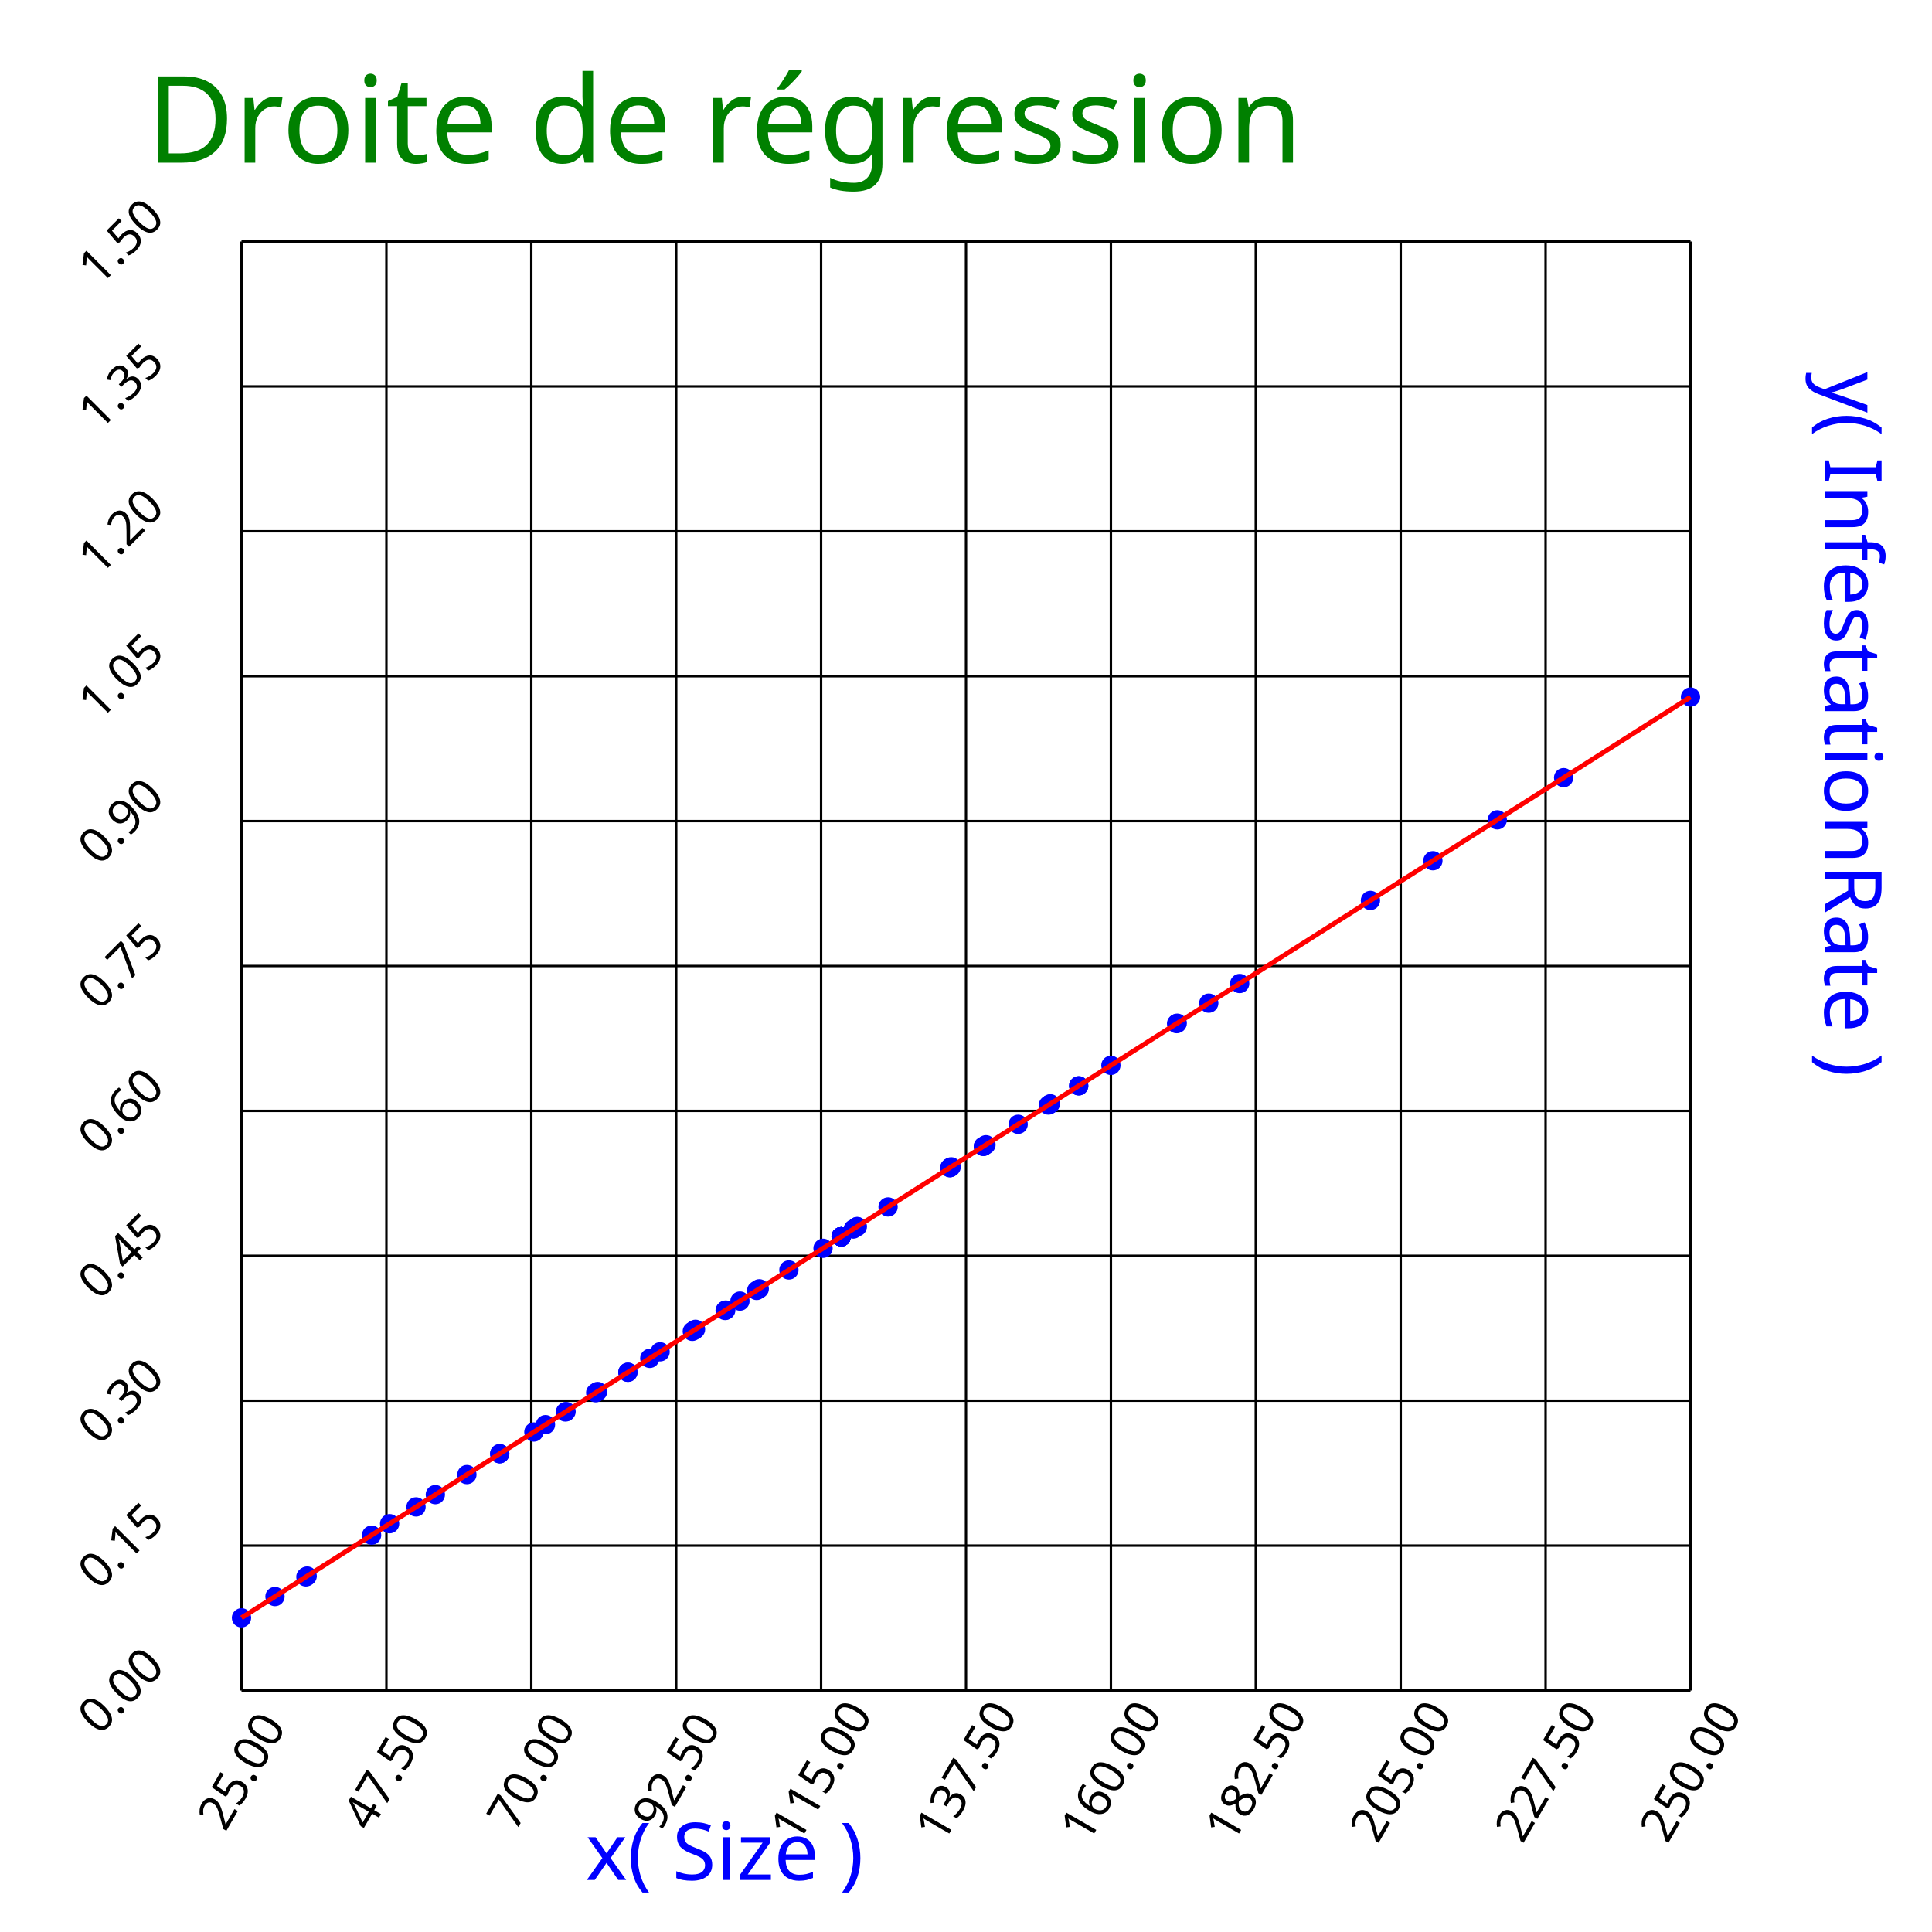
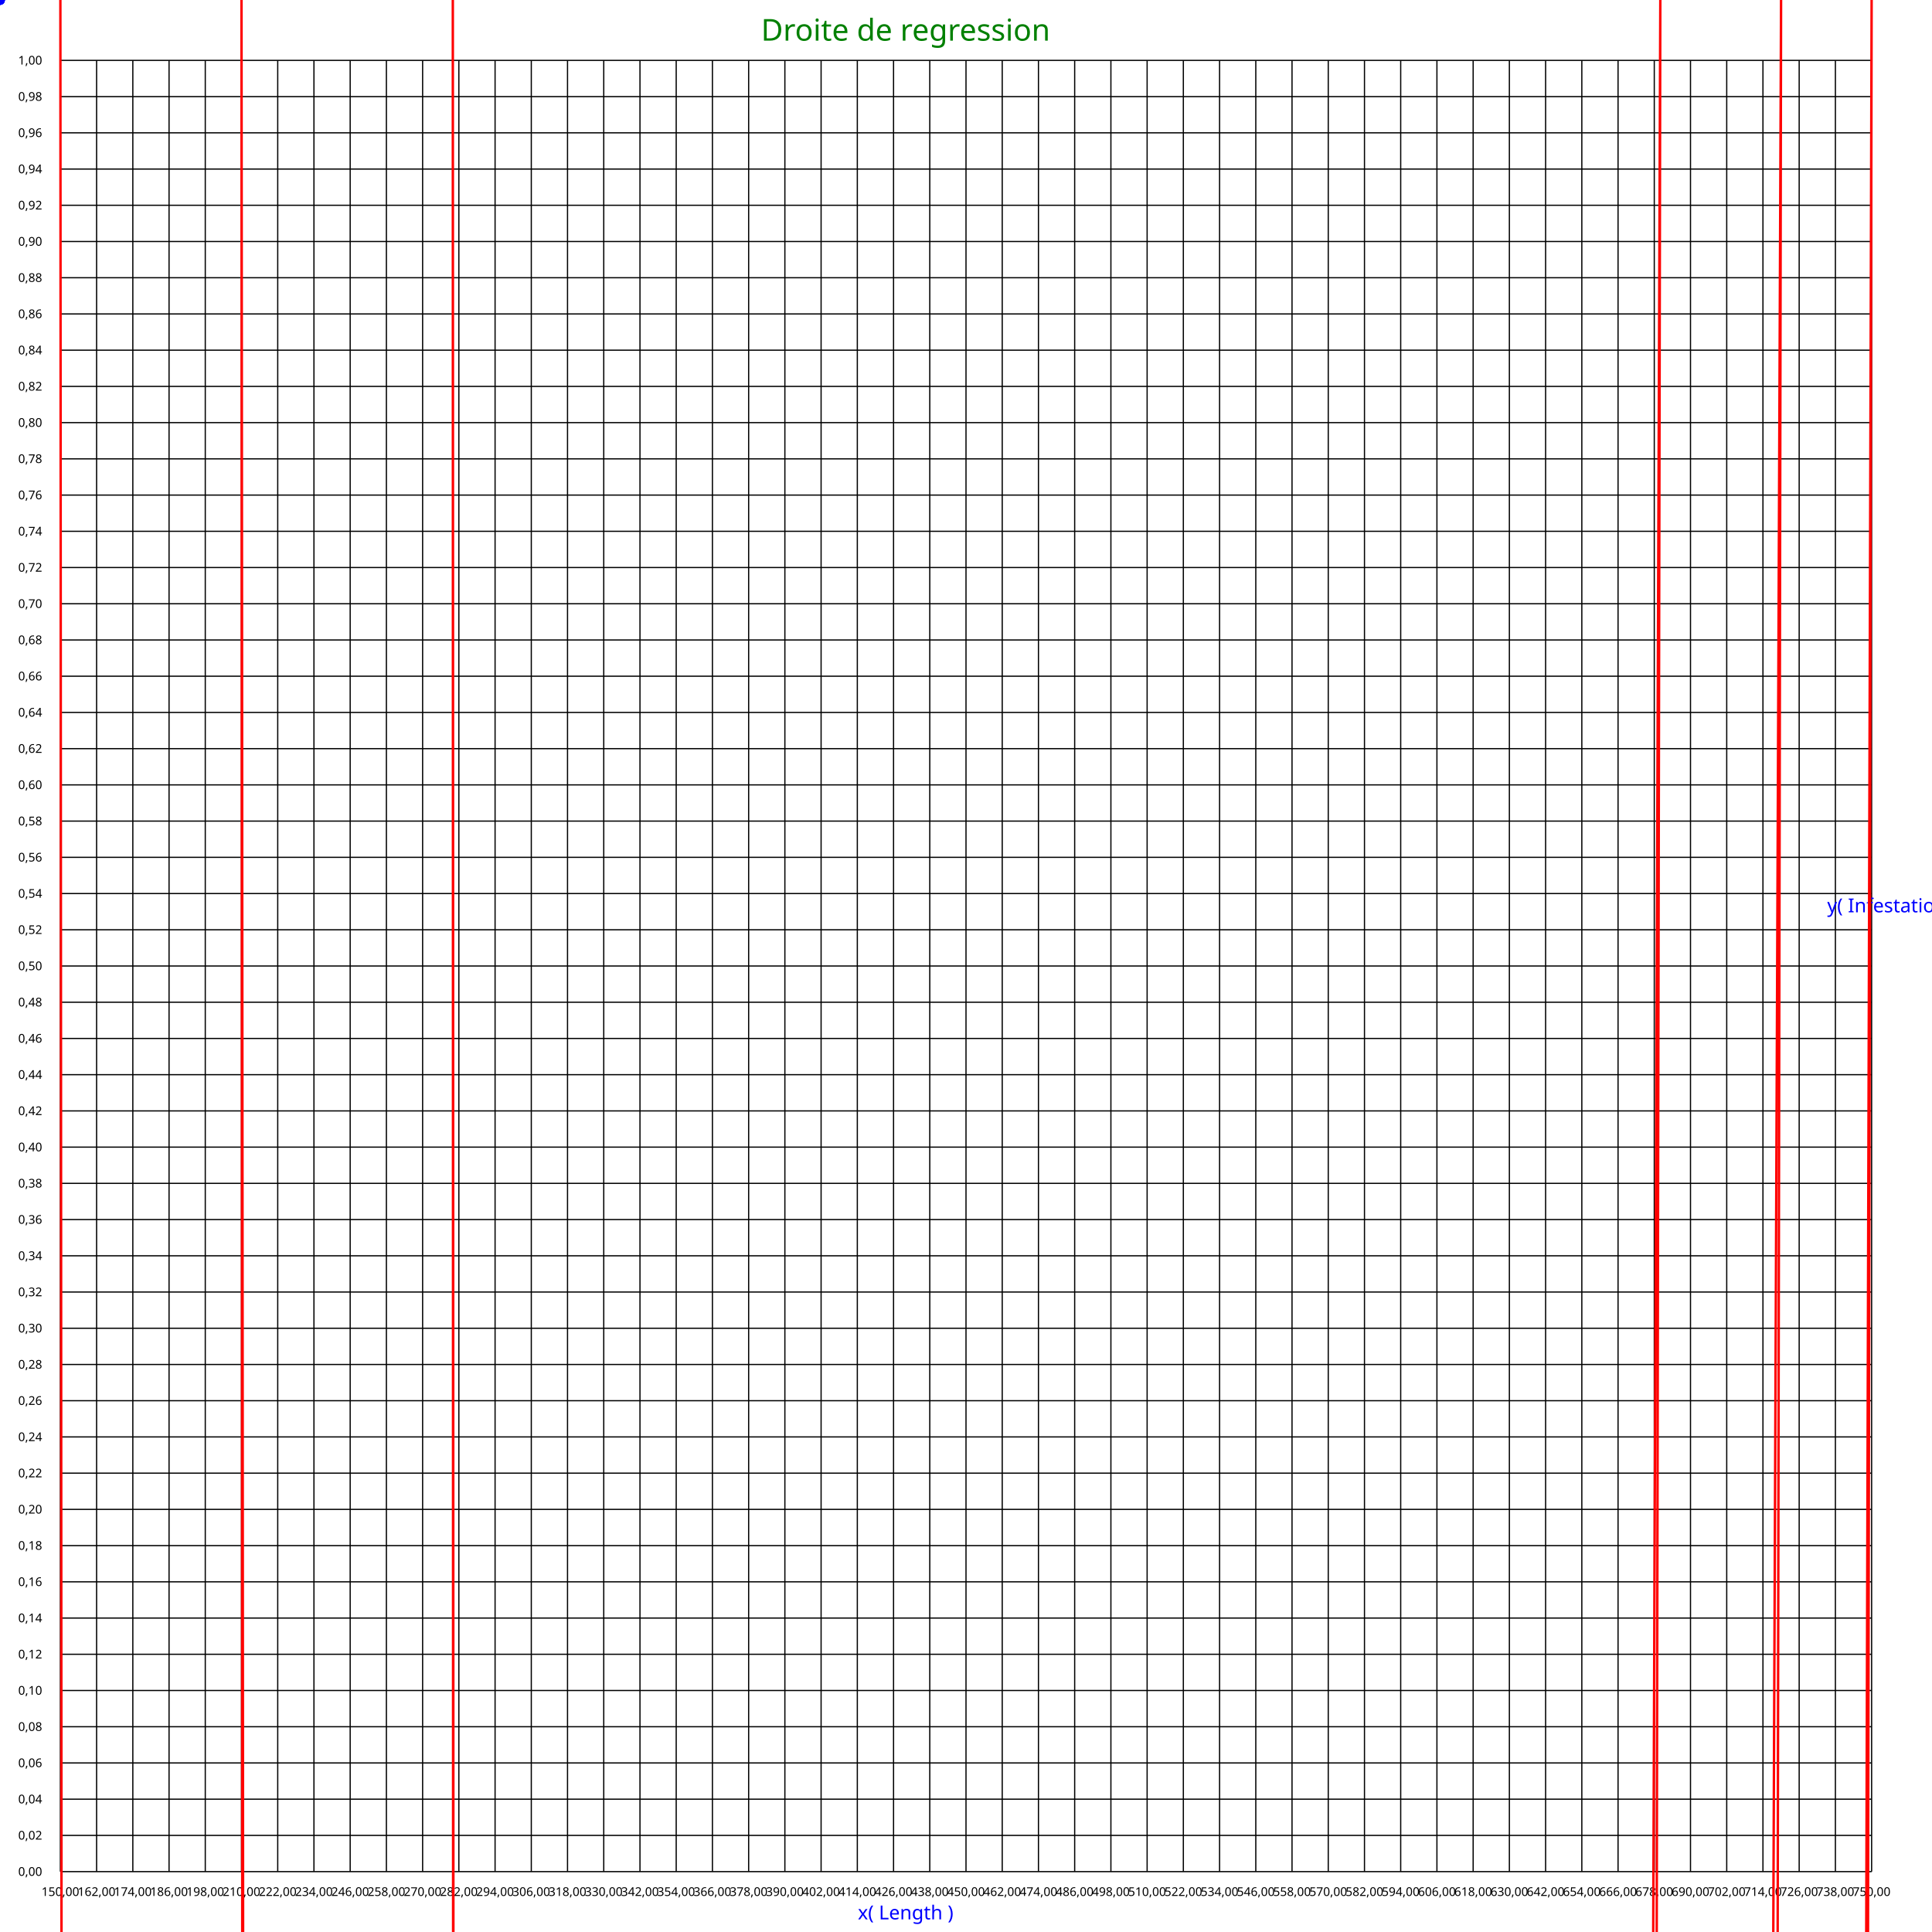
- <svg xmlns="http://www.w3.org/2000/svg" version="1.1" width="800" height="800">
-   <line x1="100.0" y1="100.0" x2="700.0" y2="100.0" stroke="black" stroke-width="1" />
-   <text x="50.0" y="100.0" font-family="Verdana" font-size="20.0" text-anchor="middle" dominant-baseline="middle" transform="rotate(-45.0 50.0 100.0)" fill="black">
- 1.50
- </text>
-   <line x1="100.0" y1="160.0" x2="700.0" y2="160.0" stroke="black" stroke-width="1" />
-   <text x="50.0" y="160.0" font-family="Verdana" font-size="20.0" text-anchor="middle" dominant-baseline="middle" transform="rotate(-45.0 50.0 160.0)" fill="black">
- 1.35
- </text>
-   <line x1="100.0" y1="220.0" x2="700.0" y2="220.0" stroke="black" stroke-width="1" />
-   <text x="50.0" y="220.0" font-family="Verdana" font-size="20.0" text-anchor="middle" dominant-baseline="middle" transform="rotate(-45.0 50.0 220.0)" fill="black">
- 1.20
- </text>
-   <line x1="100.0" y1="280.0" x2="700.0" y2="280.0" stroke="black" stroke-width="1" />
-   <text x="50.0" y="280.0" font-family="Verdana" font-size="20.0" text-anchor="middle" dominant-baseline="middle" transform="rotate(-45.0 50.0 280.0)" fill="black">
- 1.05
- </text>
-   <line x1="100.0" y1="340.0" x2="700.0" y2="340.0" stroke="black" stroke-width="1" />
-   <text x="50.0" y="340.0" font-family="Verdana" font-size="20.0" text-anchor="middle" dominant-baseline="middle" transform="rotate(-45.0 50.0 340.0)" fill="black">
- 0.90
- </text>
-   <line x1="100.0" y1="400.0" x2="700.0" y2="400.0" stroke="black" stroke-width="1" />
-   <text x="50.0" y="400.0" font-family="Verdana" font-size="20.0" text-anchor="middle" dominant-baseline="middle" transform="rotate(-45.0 50.0 400.0)" fill="black">
- 0.75
- </text>
-   <line x1="100.0" y1="460.0" x2="700.0" y2="460.0" stroke="black" stroke-width="1" />
-   <text x="50.0" y="460.0" font-family="Verdana" font-size="20.0" text-anchor="middle" dominant-baseline="middle" transform="rotate(-45.0 50.0 460.0)" fill="black">
- 0.60
- </text>
-   <line x1="100.0" y1="520.0" x2="700.0" y2="520.0" stroke="black" stroke-width="1" />
-   <text x="50.0" y="520.0" font-family="Verdana" font-size="20.0" text-anchor="middle" dominant-baseline="middle" transform="rotate(-45.0 50.0 520.0)" fill="black">
- 0.45
- </text>
-   <line x1="100.0" y1="580.0" x2="700.0" y2="580.0" stroke="black" stroke-width="1" />
-   <text x="50.0" y="580.0" font-family="Verdana" font-size="20.0" text-anchor="middle" dominant-baseline="middle" transform="rotate(-45.0 50.0 580.0)" fill="black">
- 0.30
- </text>
-   <line x1="100.0" y1="640.0" x2="700.0" y2="640.0" stroke="black" stroke-width="1" />
-   <text x="50.0" y="640.0" font-family="Verdana" font-size="20.0" text-anchor="middle" dominant-baseline="middle" transform="rotate(-45.0 50.0 640.0)" fill="black">
- 0.15
- </text>
-   <line x1="100.0" y1="700.0" x2="700.0" y2="700.0" stroke="black" stroke-width="1" />
-   <text x="50.0" y="700.0" font-family="Verdana" font-size="20.0" text-anchor="middle" dominant-baseline="middle" transform="rotate(-45.0 50.0 700.0)" fill="black">
- 0.00
- </text>
-   <line x1="100.0" y1="100.0" x2="100.0" y2="700.0" stroke="black" stroke-width="1" />
-   <text x="100.0" y="733.333" font-family="Verdana" font-size="20.0" text-anchor="middle" dominant-baseline="middle" transform="rotate(-60.0 100.0 733.3)" fill="black">
- 25.00
- </text>
-   <line x1="160.0" y1="100.0" x2="160.0" y2="700.0" stroke="black" stroke-width="1" />
-   <text x="160.0" y="733.333" font-family="Verdana" font-size="20.0" text-anchor="middle" dominant-baseline="middle" transform="rotate(-60.0 160.0 733.3)" fill="black">
- 47.50
- </text>
-   <line x1="220.0" y1="100.0" x2="220.0" y2="700.0" stroke="black" stroke-width="1" />
-   <text x="220.0" y="733.333" font-family="Verdana" font-size="20.0" text-anchor="middle" dominant-baseline="middle" transform="rotate(-60.0 220.0 733.3)" fill="black">
- 70.00
- </text>
-   <line x1="280.0" y1="100.0" x2="280.0" y2="700.0" stroke="black" stroke-width="1" />
-   <text x="280.0" y="733.333" font-family="Verdana" font-size="20.0" text-anchor="middle" dominant-baseline="middle" transform="rotate(-60.0 280.0 733.3)" fill="black">
- 92.50
- </text>
-   <line x1="340.0" y1="100.0" x2="340.0" y2="700.0" stroke="black" stroke-width="1" />
-   <text x="340.0" y="733.333" font-family="Verdana" font-size="20.0" text-anchor="middle" dominant-baseline="middle" transform="rotate(-60.0 340.0 733.3)" fill="black">
- 115.00
- </text>
-   <line x1="400.0" y1="100.0" x2="400.0" y2="700.0" stroke="black" stroke-width="1" />
-   <text x="400.0" y="733.333" font-family="Verdana" font-size="20.0" text-anchor="middle" dominant-baseline="middle" transform="rotate(-60.0 400.0 733.3)" fill="black">
- 137.50
- </text>
-   <line x1="460.0" y1="100.0" x2="460.0" y2="700.0" stroke="black" stroke-width="1" />
-   <text x="460.0" y="733.333" font-family="Verdana" font-size="20.0" text-anchor="middle" dominant-baseline="middle" transform="rotate(-60.0 460.0 733.3)" fill="black">
- 160.00
- </text>
-   <line x1="520.0" y1="100.0" x2="520.0" y2="700.0" stroke="black" stroke-width="1" />
-   <text x="520.0" y="733.333" font-family="Verdana" font-size="20.0" text-anchor="middle" dominant-baseline="middle" transform="rotate(-60.0 520.0 733.3)" fill="black">
- 182.50
- </text>
-   <line x1="580.0" y1="100.0" x2="580.0" y2="700.0" stroke="black" stroke-width="1" />
-   <text x="580.0" y="733.333" font-family="Verdana" font-size="20.0" text-anchor="middle" dominant-baseline="middle" transform="rotate(-60.0 580.0 733.3)" fill="black">
- 205.00
- </text>
-   <line x1="640.0" y1="100.0" x2="640.0" y2="700.0" stroke="black" stroke-width="1" />
-   <text x="640.0" y="733.333" font-family="Verdana" font-size="20.0" text-anchor="middle" dominant-baseline="middle" transform="rotate(-60.0 640.0 733.3)" fill="black">
- 227.50
- </text>
-   <line x1="700.0" y1="100.0" x2="700.0" y2="700.0" stroke="black" stroke-width="1" />
-   <text x="700.0" y="733.333" font-family="Verdana" font-size="20.0" text-anchor="middle" dominant-baseline="middle" transform="rotate(-60.0 700.0 733.3)" fill="black">
- 250.00
- </text>
-   <circle cx="100" cy="669.902" r="4" fill="blue" />
-   <circle cx="113.867" cy="661.091" r="4" fill="blue" />
-   <circle cx="126.667" cy="652.957" r="4" fill="blue" />
-   <circle cx="127.2" cy="652.618" r="4" fill="blue" />
-   <circle cx="153.867" cy="635.673" r="4" fill="blue" />
-   <circle cx="161.333" cy="630.928" r="4" fill="blue" />
-   <circle cx="172.267" cy="623.981" r="4" fill="blue" />
-   <circle cx="180.267" cy="618.897" r="4" fill="blue" />
-   <circle cx="193.333" cy="610.594" r="4" fill="blue" />
-   <circle cx="206.933" cy="601.952" r="4" fill="blue" />
-   <circle cx="206.933" cy="601.952" r="4" fill="blue" />
-   <circle cx="221.067" cy="592.971" r="4" fill="blue" />
-   <circle cx="225.867" cy="589.921" r="4" fill="blue" />
-   <circle cx="234.133" cy="584.668" r="4" fill="blue" />
-   <circle cx="234.4" cy="584.498" r="4" fill="blue" />
-   <circle cx="246.667" cy="576.704" r="4" fill="blue" />
-   <circle cx="247.467" cy="576.195" r="4" fill="blue" />
-   <circle cx="260" cy="568.231" r="4" fill="blue" />
-   <circle cx="260" cy="568.231" r="4" fill="blue" />
-   <circle cx="269.067" cy="562.47" r="4" fill="blue" />
-   <circle cx="273.333" cy="559.758" r="4" fill="blue" />
-   <circle cx="286.667" cy="551.286" r="4" fill="blue" />
-   <circle cx="287.467" cy="550.778" r="4" fill="blue" />
-   <circle cx="288" cy="550.439" r="4" fill="blue" />
-   <circle cx="300.267" cy="542.644" r="4" fill="blue" />
-   <circle cx="300.533" cy="542.474" r="4" fill="blue" />
-   <circle cx="306.4" cy="538.746" r="4" fill="blue" />
-   <circle cx="313.333" cy="534.341" r="4" fill="blue" />
-   <circle cx="314.4" cy="533.663" r="4" fill="blue" />
-   <circle cx="326.667" cy="525.868" r="4" fill="blue" />
-   <circle cx="340.8" cy="516.887" r="4" fill="blue" />
-   <circle cx="348.309" cy="512.115" r="4" fill="blue" />
-   <circle cx="348.309" cy="512.115" r="4" fill="blue" />
-   <circle cx="348.309" cy="512.115" r="4" fill="blue" />
-   <circle cx="348.309" cy="512.115" r="4" fill="blue" />
-   <circle cx="348.309" cy="512.115" r="4" fill="blue" />
-   <circle cx="348.309" cy="512.115" r="4" fill="blue" />
-   <circle cx="348.309" cy="512.115" r="4" fill="blue" />
-   <circle cx="348.309" cy="512.115" r="4" fill="blue" />
-   <circle cx="348.309" cy="512.115" r="4" fill="blue" />
-   <circle cx="348.309" cy="512.115" r="4" fill="blue" />
-   <circle cx="348.309" cy="512.115" r="4" fill="blue" />
-   <circle cx="348.309" cy="512.115" r="4" fill="blue" />
-   <circle cx="348.309" cy="512.115" r="4" fill="blue" />
-   <circle cx="353.333" cy="508.923" r="4" fill="blue" />
-   <circle cx="354.933" cy="507.906" r="4" fill="blue" />
-   <circle cx="354.933" cy="507.906" r="4" fill="blue" />
-   <circle cx="367.733" cy="499.772" r="4" fill="blue" />
-   <circle cx="393.333" cy="483.505" r="4" fill="blue" />
-   <circle cx="393.333" cy="483.505" r="4" fill="blue" />
-   <circle cx="393.867" cy="483.166" r="4" fill="blue" />
-   <circle cx="407.2" cy="474.694" r="4" fill="blue" />
-   <circle cx="407.2" cy="474.694" r="4" fill="blue" />
-   <circle cx="408.267" cy="474.016" r="4" fill="blue" />
-   <circle cx="421.6" cy="465.543" r="4" fill="blue" />
-   <circle cx="434.133" cy="457.579" r="4" fill="blue" />
-   <circle cx="434.667" cy="457.24" r="4" fill="blue" />
-   <circle cx="434.933" cy="457.071" r="4" fill="blue" />
-   <circle cx="446.667" cy="449.615" r="4" fill="blue" />
-   <circle cx="446.667" cy="449.615" r="4" fill="blue" />
-   <circle cx="460" cy="441.142" r="4" fill="blue" />
-   <circle cx="487.2" cy="423.858" r="4" fill="blue" />
-   <circle cx="487.467" cy="423.688" r="4" fill="blue" />
-   <circle cx="500.533" cy="415.385" r="4" fill="blue" />
-   <circle cx="513.333" cy="407.252" r="4" fill="blue" />
-   <circle cx="567.467" cy="372.853" r="4" fill="blue" />
-   <circle cx="593.333" cy="356.416" r="4" fill="blue" />
-   <circle cx="620" cy="339.471" r="4" fill="blue" />
-   <circle cx="647.467" cy="322.017" r="4" fill="blue" />
-   <circle cx="700" cy="288.635" r="4" fill="blue" />
-   <text x="300.0" y="50.0" font-family="Verdana" font-size="50.0" text-anchor="middle" dominant-baseline="middle" transform="rotate(0.0 300.0 50.0)" fill="green">
- Droite de régression
- </text>
-   <text x="300.0" y="767.0" font-family="Verdana" font-size="33.0" text-anchor="middle" dominant-baseline="middle" transform="rotate(0.0 300.0 767.0)" fill="blue">
- x( Size )
- </text>
-   <text x="767.0" y="300.0" font-family="Verdana" font-size="33.0" text-anchor="middle" dominant-baseline="middle" transform="rotate(90.0 767.0 300.0)" fill="blue">
+ <svg xmlns="http://www.w3.org/2000/svg" version="1.1" width="1600" height="1600">
+   <line x1="50.0" y1="50.0" x2="1550.0" y2="50.0" stroke="black" stroke-width="1" />
+   <text x="25.0" y="50.0" font-family="Verdana" font-size="10.0" text-anchor="middle" dominant-baseline="middle" transform="rotate(-45,0 25,0 50,0)" fill="black">
+ 1,00
+ </text>
+   <line x1="50.0" y1="80.0" x2="1550.0" y2="80.0" stroke="black" stroke-width="1" />
+   <text x="25.0" y="80.0" font-family="Verdana" font-size="10.0" text-anchor="middle" dominant-baseline="middle" transform="rotate(-45,0 25,0 80,0)" fill="black">
+ 0,98
+ </text>
+   <line x1="50.0" y1="110.0" x2="1550.0" y2="110.0" stroke="black" stroke-width="1" />
+   <text x="25.0" y="110.0" font-family="Verdana" font-size="10.0" text-anchor="middle" dominant-baseline="middle" transform="rotate(-45,0 25,0 110,0)" fill="black">
+ 0,96
+ </text>
+   <line x1="50.0" y1="140.0" x2="1550.0" y2="140.0" stroke="black" stroke-width="1" />
+   <text x="25.0" y="140.0" font-family="Verdana" font-size="10.0" text-anchor="middle" dominant-baseline="middle" transform="rotate(-45,0 25,0 140,0)" fill="black">
+ 0,94
+ </text>
+   <line x1="50.0" y1="170.0" x2="1550.0" y2="170.0" stroke="black" stroke-width="1" />
+   <text x="25.0" y="170.0" font-family="Verdana" font-size="10.0" text-anchor="middle" dominant-baseline="middle" transform="rotate(-45,0 25,0 170,0)" fill="black">
+ 0,92
+ </text>
+   <line x1="50.0" y1="200.0" x2="1550.0" y2="200.0" stroke="black" stroke-width="1" />
+   <text x="25.0" y="200.0" font-family="Verdana" font-size="10.0" text-anchor="middle" dominant-baseline="middle" transform="rotate(-45,0 25,0 200,0)" fill="black">
+ 0,90
+ </text>
+   <line x1="50.0" y1="230.0" x2="1550.0" y2="230.0" stroke="black" stroke-width="1" />
+   <text x="25.0" y="230.0" font-family="Verdana" font-size="10.0" text-anchor="middle" dominant-baseline="middle" transform="rotate(-45,0 25,0 230,0)" fill="black">
+ 0,88
+ </text>
+   <line x1="50.0" y1="260.0" x2="1550.0" y2="260.0" stroke="black" stroke-width="1" />
+   <text x="25.0" y="260.0" font-family="Verdana" font-size="10.0" text-anchor="middle" dominant-baseline="middle" transform="rotate(-45,0 25,0 260,0)" fill="black">
+ 0,86
+ </text>
+   <line x1="50.0" y1="290.0" x2="1550.0" y2="290.0" stroke="black" stroke-width="1" />
+   <text x="25.0" y="290.0" font-family="Verdana" font-size="10.0" text-anchor="middle" dominant-baseline="middle" transform="rotate(-45,0 25,0 290,0)" fill="black">
+ 0,84
+ </text>
+   <line x1="50.0" y1="320.0" x2="1550.0" y2="320.0" stroke="black" stroke-width="1" />
+   <text x="25.0" y="320.0" font-family="Verdana" font-size="10.0" text-anchor="middle" dominant-baseline="middle" transform="rotate(-45,0 25,0 320,0)" fill="black">
+ 0,82
+ </text>
+   <line x1="50.0" y1="350.0" x2="1550.0" y2="350.0" stroke="black" stroke-width="1" />
+   <text x="25.0" y="350.0" font-family="Verdana" font-size="10.0" text-anchor="middle" dominant-baseline="middle" transform="rotate(-45,0 25,0 350,0)" fill="black">
+ 0,80
+ </text>
+   <line x1="50.0" y1="380.0" x2="1550.0" y2="380.0" stroke="black" stroke-width="1" />
+   <text x="25.0" y="380.0" font-family="Verdana" font-size="10.0" text-anchor="middle" dominant-baseline="middle" transform="rotate(-45,0 25,0 380,0)" fill="black">
+ 0,78
+ </text>
+   <line x1="50.0" y1="410.0" x2="1550.0" y2="410.0" stroke="black" stroke-width="1" />
+   <text x="25.0" y="410.0" font-family="Verdana" font-size="10.0" text-anchor="middle" dominant-baseline="middle" transform="rotate(-45,0 25,0 410,0)" fill="black">
+ 0,76
+ </text>
+   <line x1="50.0" y1="440.0" x2="1550.0" y2="440.0" stroke="black" stroke-width="1" />
+   <text x="25.0" y="440.0" font-family="Verdana" font-size="10.0" text-anchor="middle" dominant-baseline="middle" transform="rotate(-45,0 25,0 440,0)" fill="black">
+ 0,74
+ </text>
+   <line x1="50.0" y1="470.0" x2="1550.0" y2="470.0" stroke="black" stroke-width="1" />
+   <text x="25.0" y="470.0" font-family="Verdana" font-size="10.0" text-anchor="middle" dominant-baseline="middle" transform="rotate(-45,0 25,0 470,0)" fill="black">
+ 0,72
+ </text>
+   <line x1="50.0" y1="500.0" x2="1550.0" y2="500.0" stroke="black" stroke-width="1" />
+   <text x="25.0" y="500.0" font-family="Verdana" font-size="10.0" text-anchor="middle" dominant-baseline="middle" transform="rotate(-45,0 25,0 500,0)" fill="black">
+ 0,70
+ </text>
+   <line x1="50.0" y1="530.0" x2="1550.0" y2="530.0" stroke="black" stroke-width="1" />
+   <text x="25.0" y="530.0" font-family="Verdana" font-size="10.0" text-anchor="middle" dominant-baseline="middle" transform="rotate(-45,0 25,0 530,0)" fill="black">
+ 0,68
+ </text>
+   <line x1="50.0" y1="560.0" x2="1550.0" y2="560.0" stroke="black" stroke-width="1" />
+   <text x="25.0" y="560.0" font-family="Verdana" font-size="10.0" text-anchor="middle" dominant-baseline="middle" transform="rotate(-45,0 25,0 560,0)" fill="black">
+ 0,66
+ </text>
+   <line x1="50.0" y1="590.0" x2="1550.0" y2="590.0" stroke="black" stroke-width="1" />
+   <text x="25.0" y="590.0" font-family="Verdana" font-size="10.0" text-anchor="middle" dominant-baseline="middle" transform="rotate(-45,0 25,0 590,0)" fill="black">
+ 0,64
+ </text>
+   <line x1="50.0" y1="620.0" x2="1550.0" y2="620.0" stroke="black" stroke-width="1" />
+   <text x="25.0" y="620.0" font-family="Verdana" font-size="10.0" text-anchor="middle" dominant-baseline="middle" transform="rotate(-45,0 25,0 620,0)" fill="black">
+ 0,62
+ </text>
+   <line x1="50.0" y1="650.0" x2="1550.0" y2="650.0" stroke="black" stroke-width="1" />
+   <text x="25.0" y="650.0" font-family="Verdana" font-size="10.0" text-anchor="middle" dominant-baseline="middle" transform="rotate(-45,0 25,0 650,0)" fill="black">
+ 0,60
+ </text>
+   <line x1="50.0" y1="680.0" x2="1550.0" y2="680.0" stroke="black" stroke-width="1" />
+   <text x="25.0" y="680.0" font-family="Verdana" font-size="10.0" text-anchor="middle" dominant-baseline="middle" transform="rotate(-45,0 25,0 680,0)" fill="black">
+ 0,58
+ </text>
+   <line x1="50.0" y1="710.0" x2="1550.0" y2="710.0" stroke="black" stroke-width="1" />
+   <text x="25.0" y="710.0" font-family="Verdana" font-size="10.0" text-anchor="middle" dominant-baseline="middle" transform="rotate(-45,0 25,0 710,0)" fill="black">
+ 0,56
+ </text>
+   <line x1="50.0" y1="740.0" x2="1550.0" y2="740.0" stroke="black" stroke-width="1" />
+   <text x="25.0" y="740.0" font-family="Verdana" font-size="10.0" text-anchor="middle" dominant-baseline="middle" transform="rotate(-45,0 25,0 740,0)" fill="black">
+ 0,54
+ </text>
+   <line x1="50.0" y1="770.0" x2="1550.0" y2="770.0" stroke="black" stroke-width="1" />
+   <text x="25.0" y="770.0" font-family="Verdana" font-size="10.0" text-anchor="middle" dominant-baseline="middle" transform="rotate(-45,0 25,0 770,0)" fill="black">
+ 0,52
+ </text>
+   <line x1="50.0" y1="800.0" x2="1550.0" y2="800.0" stroke="black" stroke-width="1" />
+   <text x="25.0" y="800.0" font-family="Verdana" font-size="10.0" text-anchor="middle" dominant-baseline="middle" transform="rotate(-45,0 25,0 800,0)" fill="black">
+ 0,50
+ </text>
+   <line x1="50.0" y1="830.0" x2="1550.0" y2="830.0" stroke="black" stroke-width="1" />
+   <text x="25.0" y="830.0" font-family="Verdana" font-size="10.0" text-anchor="middle" dominant-baseline="middle" transform="rotate(-45,0 25,0 830,0)" fill="black">
+ 0,48
+ </text>
+   <line x1="50.0" y1="860.0" x2="1550.0" y2="860.0" stroke="black" stroke-width="1" />
+   <text x="25.0" y="860.0" font-family="Verdana" font-size="10.0" text-anchor="middle" dominant-baseline="middle" transform="rotate(-45,0 25,0 860,0)" fill="black">
+ 0,46
+ </text>
+   <line x1="50.0" y1="890.0" x2="1550.0" y2="890.0" stroke="black" stroke-width="1" />
+   <text x="25.0" y="890.0" font-family="Verdana" font-size="10.0" text-anchor="middle" dominant-baseline="middle" transform="rotate(-45,0 25,0 890,0)" fill="black">
+ 0,44
+ </text>
+   <line x1="50.0" y1="920.0" x2="1550.0" y2="920.0" stroke="black" stroke-width="1" />
+   <text x="25.0" y="920.0" font-family="Verdana" font-size="10.0" text-anchor="middle" dominant-baseline="middle" transform="rotate(-45,0 25,0 920,0)" fill="black">
+ 0,42
+ </text>
+   <line x1="50.0" y1="950.0" x2="1550.0" y2="950.0" stroke="black" stroke-width="1" />
+   <text x="25.0" y="950.0" font-family="Verdana" font-size="10.0" text-anchor="middle" dominant-baseline="middle" transform="rotate(-45,0 25,0 950,0)" fill="black">
+ 0,40
+ </text>
+   <line x1="50.0" y1="980.0" x2="1550.0" y2="980.0" stroke="black" stroke-width="1" />
+   <text x="25.0" y="980.0" font-family="Verdana" font-size="10.0" text-anchor="middle" dominant-baseline="middle" transform="rotate(-45,0 25,0 980,0)" fill="black">
+ 0,38
+ </text>
+   <line x1="50.0" y1="1010.0" x2="1550.0" y2="1010.0" stroke="black" stroke-width="1" />
+   <text x="25.0" y="1010.0" font-family="Verdana" font-size="10.0" text-anchor="middle" dominant-baseline="middle" transform="rotate(-45,0 25,0 1010,0)" fill="black">
+ 0,36
+ </text>
+   <line x1="50.0" y1="1040.0" x2="1550.0" y2="1040.0" stroke="black" stroke-width="1" />
+   <text x="25.0" y="1040.0" font-family="Verdana" font-size="10.0" text-anchor="middle" dominant-baseline="middle" transform="rotate(-45,0 25,0 1040,0)" fill="black">
+ 0,34
+ </text>
+   <line x1="50.0" y1="1070.0" x2="1550.0" y2="1070.0" stroke="black" stroke-width="1" />
+   <text x="25.0" y="1070.0" font-family="Verdana" font-size="10.0" text-anchor="middle" dominant-baseline="middle" transform="rotate(-45,0 25,0 1070,0)" fill="black">
+ 0,32
+ </text>
+   <line x1="50.0" y1="1100.0" x2="1550.0" y2="1100.0" stroke="black" stroke-width="1" />
+   <text x="25.0" y="1100.0" font-family="Verdana" font-size="10.0" text-anchor="middle" dominant-baseline="middle" transform="rotate(-45,0 25,0 1100,0)" fill="black">
+ 0,30
+ </text>
+   <line x1="50.0" y1="1130.0" x2="1550.0" y2="1130.0" stroke="black" stroke-width="1" />
+   <text x="25.0" y="1130.0" font-family="Verdana" font-size="10.0" text-anchor="middle" dominant-baseline="middle" transform="rotate(-45,0 25,0 1130,0)" fill="black">
+ 0,28
+ </text>
+   <line x1="50.0" y1="1160.0" x2="1550.0" y2="1160.0" stroke="black" stroke-width="1" />
+   <text x="25.0" y="1160.0" font-family="Verdana" font-size="10.0" text-anchor="middle" dominant-baseline="middle" transform="rotate(-45,0 25,0 1160,0)" fill="black">
+ 0,26
+ </text>
+   <line x1="50.0" y1="1190.0" x2="1550.0" y2="1190.0" stroke="black" stroke-width="1" />
+   <text x="25.0" y="1190.0" font-family="Verdana" font-size="10.0" text-anchor="middle" dominant-baseline="middle" transform="rotate(-45,0 25,0 1190,0)" fill="black">
+ 0,24
+ </text>
+   <line x1="50.0" y1="1220.0" x2="1550.0" y2="1220.0" stroke="black" stroke-width="1" />
+   <text x="25.0" y="1220.0" font-family="Verdana" font-size="10.0" text-anchor="middle" dominant-baseline="middle" transform="rotate(-45,0 25,0 1220,0)" fill="black">
+ 0,22
+ </text>
+   <line x1="50.0" y1="1250.0" x2="1550.0" y2="1250.0" stroke="black" stroke-width="1" />
+   <text x="25.0" y="1250.0" font-family="Verdana" font-size="10.0" text-anchor="middle" dominant-baseline="middle" transform="rotate(-45,0 25,0 1250,0)" fill="black">
+ 0,20
+ </text>
+   <line x1="50.0" y1="1280.0" x2="1550.0" y2="1280.0" stroke="black" stroke-width="1" />
+   <text x="25.0" y="1280.0" font-family="Verdana" font-size="10.0" text-anchor="middle" dominant-baseline="middle" transform="rotate(-45,0 25,0 1280,0)" fill="black">
+ 0,18
+ </text>
+   <line x1="50.0" y1="1310.0" x2="1550.0" y2="1310.0" stroke="black" stroke-width="1" />
+   <text x="25.0" y="1310.0" font-family="Verdana" font-size="10.0" text-anchor="middle" dominant-baseline="middle" transform="rotate(-45,0 25,0 1310,0)" fill="black">
+ 0,16
+ </text>
+   <line x1="50.0" y1="1340.0" x2="1550.0" y2="1340.0" stroke="black" stroke-width="1" />
+   <text x="25.0" y="1340.0" font-family="Verdana" font-size="10.0" text-anchor="middle" dominant-baseline="middle" transform="rotate(-45,0 25,0 1340,0)" fill="black">
+ 0,14
+ </text>
+   <line x1="50.0" y1="1370.0" x2="1550.0" y2="1370.0" stroke="black" stroke-width="1" />
+   <text x="25.0" y="1370.0" font-family="Verdana" font-size="10.0" text-anchor="middle" dominant-baseline="middle" transform="rotate(-45,0 25,0 1370,0)" fill="black">
+ 0,12
+ </text>
+   <line x1="50.0" y1="1400.0" x2="1550.0" y2="1400.0" stroke="black" stroke-width="1" />
+   <text x="25.0" y="1400.0" font-family="Verdana" font-size="10.0" text-anchor="middle" dominant-baseline="middle" transform="rotate(-45,0 25,0 1400,0)" fill="black">
+ 0,10
+ </text>
+   <line x1="50.0" y1="1430.0" x2="1550.0" y2="1430.0" stroke="black" stroke-width="1" />
+   <text x="25.0" y="1430.0" font-family="Verdana" font-size="10.0" text-anchor="middle" dominant-baseline="middle" transform="rotate(-45,0 25,0 1430,0)" fill="black">
+ 0,08
+ </text>
+   <line x1="50.0" y1="1460.0" x2="1550.0" y2="1460.0" stroke="black" stroke-width="1" />
+   <text x="25.0" y="1460.0" font-family="Verdana" font-size="10.0" text-anchor="middle" dominant-baseline="middle" transform="rotate(-45,0 25,0 1460,0)" fill="black">
+ 0,06
+ </text>
+   <line x1="50.0" y1="1490.0" x2="1550.0" y2="1490.0" stroke="black" stroke-width="1" />
+   <text x="25.0" y="1490.0" font-family="Verdana" font-size="10.0" text-anchor="middle" dominant-baseline="middle" transform="rotate(-45,0 25,0 1490,0)" fill="black">
+ 0,04
+ </text>
+   <line x1="50.0" y1="1520.0" x2="1550.0" y2="1520.0" stroke="black" stroke-width="1" />
+   <text x="25.0" y="1520.0" font-family="Verdana" font-size="10.0" text-anchor="middle" dominant-baseline="middle" transform="rotate(-45,0 25,0 1520,0)" fill="black">
+ 0,02
+ </text>
+   <line x1="50.0" y1="1550.0" x2="1550.0" y2="1550.0" stroke="black" stroke-width="1" />
+   <text x="25.0" y="1550.0" font-family="Verdana" font-size="10.0" text-anchor="middle" dominant-baseline="middle" transform="rotate(-45,0 25,0 1550,0)" fill="black">
+ 0,00
+ </text>
+   <line x1="50.0" y1="50.0" x2="50.0" y2="1550.0" stroke="black" stroke-width="1" />
+   <text x="50.0" y="1566.667" font-family="Verdana" font-size="10.0" text-anchor="middle" dominant-baseline="middle" transform="rotate(-60,0 50,0 1566,7)" fill="black">
+ 150,00
+ </text>
+   <line x1="80.0" y1="50.0" x2="80.0" y2="1550.0" stroke="black" stroke-width="1" />
+   <text x="80.0" y="1566.667" font-family="Verdana" font-size="10.0" text-anchor="middle" dominant-baseline="middle" transform="rotate(-60,0 80,0 1566,7)" fill="black">
+ 162,00
+ </text>
+   <line x1="110.0" y1="50.0" x2="110.0" y2="1550.0" stroke="black" stroke-width="1" />
+   <text x="110.0" y="1566.667" font-family="Verdana" font-size="10.0" text-anchor="middle" dominant-baseline="middle" transform="rotate(-60,0 110,0 1566,7)" fill="black">
+ 174,00
+ </text>
+   <line x1="140.0" y1="50.0" x2="140.0" y2="1550.0" stroke="black" stroke-width="1" />
+   <text x="140.0" y="1566.667" font-family="Verdana" font-size="10.0" text-anchor="middle" dominant-baseline="middle" transform="rotate(-60,0 140,0 1566,7)" fill="black">
+ 186,00
+ </text>
+   <line x1="170.0" y1="50.0" x2="170.0" y2="1550.0" stroke="black" stroke-width="1" />
+   <text x="170.0" y="1566.667" font-family="Verdana" font-size="10.0" text-anchor="middle" dominant-baseline="middle" transform="rotate(-60,0 170,0 1566,7)" fill="black">
+ 198,00
+ </text>
+   <line x1="200.0" y1="50.0" x2="200.0" y2="1550.0" stroke="black" stroke-width="1" />
+   <text x="200.0" y="1566.667" font-family="Verdana" font-size="10.0" text-anchor="middle" dominant-baseline="middle" transform="rotate(-60,0 200,0 1566,7)" fill="black">
+ 210,00
+ </text>
+   <line x1="230.0" y1="50.0" x2="230.0" y2="1550.0" stroke="black" stroke-width="1" />
+   <text x="230.0" y="1566.667" font-family="Verdana" font-size="10.0" text-anchor="middle" dominant-baseline="middle" transform="rotate(-60,0 230,0 1566,7)" fill="black">
+ 222,00
+ </text>
+   <line x1="260.0" y1="50.0" x2="260.0" y2="1550.0" stroke="black" stroke-width="1" />
+   <text x="260.0" y="1566.667" font-family="Verdana" font-size="10.0" text-anchor="middle" dominant-baseline="middle" transform="rotate(-60,0 260,0 1566,7)" fill="black">
+ 234,00
+ </text>
+   <line x1="290.0" y1="50.0" x2="290.0" y2="1550.0" stroke="black" stroke-width="1" />
+   <text x="290.0" y="1566.667" font-family="Verdana" font-size="10.0" text-anchor="middle" dominant-baseline="middle" transform="rotate(-60,0 290,0 1566,7)" fill="black">
+ 246,00
+ </text>
+   <line x1="320.0" y1="50.0" x2="320.0" y2="1550.0" stroke="black" stroke-width="1" />
+   <text x="320.0" y="1566.667" font-family="Verdana" font-size="10.0" text-anchor="middle" dominant-baseline="middle" transform="rotate(-60,0 320,0 1566,7)" fill="black">
+ 258,00
+ </text>
+   <line x1="350.0" y1="50.0" x2="350.0" y2="1550.0" stroke="black" stroke-width="1" />
+   <text x="350.0" y="1566.667" font-family="Verdana" font-size="10.0" text-anchor="middle" dominant-baseline="middle" transform="rotate(-60,0 350,0 1566,7)" fill="black">
+ 270,00
+ </text>
+   <line x1="380.0" y1="50.0" x2="380.0" y2="1550.0" stroke="black" stroke-width="1" />
+   <text x="380.0" y="1566.667" font-family="Verdana" font-size="10.0" text-anchor="middle" dominant-baseline="middle" transform="rotate(-60,0 380,0 1566,7)" fill="black">
+ 282,00
+ </text>
+   <line x1="410.0" y1="50.0" x2="410.0" y2="1550.0" stroke="black" stroke-width="1" />
+   <text x="410.0" y="1566.667" font-family="Verdana" font-size="10.0" text-anchor="middle" dominant-baseline="middle" transform="rotate(-60,0 410,0 1566,7)" fill="black">
+ 294,00
+ </text>
+   <line x1="440.0" y1="50.0" x2="440.0" y2="1550.0" stroke="black" stroke-width="1" />
+   <text x="440.0" y="1566.667" font-family="Verdana" font-size="10.0" text-anchor="middle" dominant-baseline="middle" transform="rotate(-60,0 440,0 1566,7)" fill="black">
+ 306,00
+ </text>
+   <line x1="470.0" y1="50.0" x2="470.0" y2="1550.0" stroke="black" stroke-width="1" />
+   <text x="470.0" y="1566.667" font-family="Verdana" font-size="10.0" text-anchor="middle" dominant-baseline="middle" transform="rotate(-60,0 470,0 1566,7)" fill="black">
+ 318,00
+ </text>
+   <line x1="500.0" y1="50.0" x2="500.0" y2="1550.0" stroke="black" stroke-width="1" />
+   <text x="500.0" y="1566.667" font-family="Verdana" font-size="10.0" text-anchor="middle" dominant-baseline="middle" transform="rotate(-60,0 500,0 1566,7)" fill="black">
+ 330,00
+ </text>
+   <line x1="530.0" y1="50.0" x2="530.0" y2="1550.0" stroke="black" stroke-width="1" />
+   <text x="530.0" y="1566.667" font-family="Verdana" font-size="10.0" text-anchor="middle" dominant-baseline="middle" transform="rotate(-60,0 530,0 1566,7)" fill="black">
+ 342,00
+ </text>
+   <line x1="560.0" y1="50.0" x2="560.0" y2="1550.0" stroke="black" stroke-width="1" />
+   <text x="560.0" y="1566.667" font-family="Verdana" font-size="10.0" text-anchor="middle" dominant-baseline="middle" transform="rotate(-60,0 560,0 1566,7)" fill="black">
+ 354,00
+ </text>
+   <line x1="590.0" y1="50.0" x2="590.0" y2="1550.0" stroke="black" stroke-width="1" />
+   <text x="590.0" y="1566.667" font-family="Verdana" font-size="10.0" text-anchor="middle" dominant-baseline="middle" transform="rotate(-60,0 590,0 1566,7)" fill="black">
+ 366,00
+ </text>
+   <line x1="620.0" y1="50.0" x2="620.0" y2="1550.0" stroke="black" stroke-width="1" />
+   <text x="620.0" y="1566.667" font-family="Verdana" font-size="10.0" text-anchor="middle" dominant-baseline="middle" transform="rotate(-60,0 620,0 1566,7)" fill="black">
+ 378,00
+ </text>
+   <line x1="650.0" y1="50.0" x2="650.0" y2="1550.0" stroke="black" stroke-width="1" />
+   <text x="650.0" y="1566.667" font-family="Verdana" font-size="10.0" text-anchor="middle" dominant-baseline="middle" transform="rotate(-60,0 650,0 1566,7)" fill="black">
+ 390,00
+ </text>
+   <line x1="680.0" y1="50.0" x2="680.0" y2="1550.0" stroke="black" stroke-width="1" />
+   <text x="680.0" y="1566.667" font-family="Verdana" font-size="10.0" text-anchor="middle" dominant-baseline="middle" transform="rotate(-60,0 680,0 1566,7)" fill="black">
+ 402,00
+ </text>
+   <line x1="710.0" y1="50.0" x2="710.0" y2="1550.0" stroke="black" stroke-width="1" />
+   <text x="710.0" y="1566.667" font-family="Verdana" font-size="10.0" text-anchor="middle" dominant-baseline="middle" transform="rotate(-60,0 710,0 1566,7)" fill="black">
+ 414,00
+ </text>
+   <line x1="740.0" y1="50.0" x2="740.0" y2="1550.0" stroke="black" stroke-width="1" />
+   <text x="740.0" y="1566.667" font-family="Verdana" font-size="10.0" text-anchor="middle" dominant-baseline="middle" transform="rotate(-60,0 740,0 1566,7)" fill="black">
+ 426,00
+ </text>
+   <line x1="770.0" y1="50.0" x2="770.0" y2="1550.0" stroke="black" stroke-width="1" />
+   <text x="770.0" y="1566.667" font-family="Verdana" font-size="10.0" text-anchor="middle" dominant-baseline="middle" transform="rotate(-60,0 770,0 1566,7)" fill="black">
+ 438,00
+ </text>
+   <line x1="800.0" y1="50.0" x2="800.0" y2="1550.0" stroke="black" stroke-width="1" />
+   <text x="800.0" y="1566.667" font-family="Verdana" font-size="10.0" text-anchor="middle" dominant-baseline="middle" transform="rotate(-60,0 800,0 1566,7)" fill="black">
+ 450,00
+ </text>
+   <line x1="830.0" y1="50.0" x2="830.0" y2="1550.0" stroke="black" stroke-width="1" />
+   <text x="830.0" y="1566.667" font-family="Verdana" font-size="10.0" text-anchor="middle" dominant-baseline="middle" transform="rotate(-60,0 830,0 1566,7)" fill="black">
+ 462,00
+ </text>
+   <line x1="860.0" y1="50.0" x2="860.0" y2="1550.0" stroke="black" stroke-width="1" />
+   <text x="860.0" y="1566.667" font-family="Verdana" font-size="10.0" text-anchor="middle" dominant-baseline="middle" transform="rotate(-60,0 860,0 1566,7)" fill="black">
+ 474,00
+ </text>
+   <line x1="890.0" y1="50.0" x2="890.0" y2="1550.0" stroke="black" stroke-width="1" />
+   <text x="890.0" y="1566.667" font-family="Verdana" font-size="10.0" text-anchor="middle" dominant-baseline="middle" transform="rotate(-60,0 890,0 1566,7)" fill="black">
+ 486,00
+ </text>
+   <line x1="920.0" y1="50.0" x2="920.0" y2="1550.0" stroke="black" stroke-width="1" />
+   <text x="920.0" y="1566.667" font-family="Verdana" font-size="10.0" text-anchor="middle" dominant-baseline="middle" transform="rotate(-60,0 920,0 1566,7)" fill="black">
+ 498,00
+ </text>
+   <line x1="950.0" y1="50.0" x2="950.0" y2="1550.0" stroke="black" stroke-width="1" />
+   <text x="950.0" y="1566.667" font-family="Verdana" font-size="10.0" text-anchor="middle" dominant-baseline="middle" transform="rotate(-60,0 950,0 1566,7)" fill="black">
+ 510,00
+ </text>
+   <line x1="980.0" y1="50.0" x2="980.0" y2="1550.0" stroke="black" stroke-width="1" />
+   <text x="980.0" y="1566.667" font-family="Verdana" font-size="10.0" text-anchor="middle" dominant-baseline="middle" transform="rotate(-60,0 980,0 1566,7)" fill="black">
+ 522,00
+ </text>
+   <line x1="1010.0" y1="50.0" x2="1010.0" y2="1550.0" stroke="black" stroke-width="1" />
+   <text x="1010.0" y="1566.667" font-family="Verdana" font-size="10.0" text-anchor="middle" dominant-baseline="middle" transform="rotate(-60,0 1010,0 1566,7)" fill="black">
+ 534,00
+ </text>
+   <line x1="1040.0" y1="50.0" x2="1040.0" y2="1550.0" stroke="black" stroke-width="1" />
+   <text x="1040.0" y="1566.667" font-family="Verdana" font-size="10.0" text-anchor="middle" dominant-baseline="middle" transform="rotate(-60,0 1040,0 1566,7)" fill="black">
+ 546,00
+ </text>
+   <line x1="1070.0" y1="50.0" x2="1070.0" y2="1550.0" stroke="black" stroke-width="1" />
+   <text x="1070.0" y="1566.667" font-family="Verdana" font-size="10.0" text-anchor="middle" dominant-baseline="middle" transform="rotate(-60,0 1070,0 1566,7)" fill="black">
+ 558,00
+ </text>
+   <line x1="1100.0" y1="50.0" x2="1100.0" y2="1550.0" stroke="black" stroke-width="1" />
+   <text x="1100.0" y="1566.667" font-family="Verdana" font-size="10.0" text-anchor="middle" dominant-baseline="middle" transform="rotate(-60,0 1100,0 1566,7)" fill="black">
+ 570,00
+ </text>
+   <line x1="1130.0" y1="50.0" x2="1130.0" y2="1550.0" stroke="black" stroke-width="1" />
+   <text x="1130.0" y="1566.667" font-family="Verdana" font-size="10.0" text-anchor="middle" dominant-baseline="middle" transform="rotate(-60,0 1130,0 1566,7)" fill="black">
+ 582,00
+ </text>
+   <line x1="1160.0" y1="50.0" x2="1160.0" y2="1550.0" stroke="black" stroke-width="1" />
+   <text x="1160.0" y="1566.667" font-family="Verdana" font-size="10.0" text-anchor="middle" dominant-baseline="middle" transform="rotate(-60,0 1160,0 1566,7)" fill="black">
+ 594,00
+ </text>
+   <line x1="1190.0" y1="50.0" x2="1190.0" y2="1550.0" stroke="black" stroke-width="1" />
+   <text x="1190.0" y="1566.667" font-family="Verdana" font-size="10.0" text-anchor="middle" dominant-baseline="middle" transform="rotate(-60,0 1190,0 1566,7)" fill="black">
+ 606,00
+ </text>
+   <line x1="1220.0" y1="50.0" x2="1220.0" y2="1550.0" stroke="black" stroke-width="1" />
+   <text x="1220.0" y="1566.667" font-family="Verdana" font-size="10.0" text-anchor="middle" dominant-baseline="middle" transform="rotate(-60,0 1220,0 1566,7)" fill="black">
+ 618,00
+ </text>
+   <line x1="1250.0" y1="50.0" x2="1250.0" y2="1550.0" stroke="black" stroke-width="1" />
+   <text x="1250.0" y="1566.667" font-family="Verdana" font-size="10.0" text-anchor="middle" dominant-baseline="middle" transform="rotate(-60,0 1250,0 1566,7)" fill="black">
+ 630,00
+ </text>
+   <line x1="1280.0" y1="50.0" x2="1280.0" y2="1550.0" stroke="black" stroke-width="1" />
+   <text x="1280.0" y="1566.667" font-family="Verdana" font-size="10.0" text-anchor="middle" dominant-baseline="middle" transform="rotate(-60,0 1280,0 1566,7)" fill="black">
+ 642,00
+ </text>
+   <line x1="1310.0" y1="50.0" x2="1310.0" y2="1550.0" stroke="black" stroke-width="1" />
+   <text x="1310.0" y="1566.667" font-family="Verdana" font-size="10.0" text-anchor="middle" dominant-baseline="middle" transform="rotate(-60,0 1310,0 1566,7)" fill="black">
+ 654,00
+ </text>
+   <line x1="1340.0" y1="50.0" x2="1340.0" y2="1550.0" stroke="black" stroke-width="1" />
+   <text x="1340.0" y="1566.667" font-family="Verdana" font-size="10.0" text-anchor="middle" dominant-baseline="middle" transform="rotate(-60,0 1340,0 1566,7)" fill="black">
+ 666,00
+ </text>
+   <line x1="1370.0" y1="50.0" x2="1370.0" y2="1550.0" stroke="black" stroke-width="1" />
+   <text x="1370.0" y="1566.667" font-family="Verdana" font-size="10.0" text-anchor="middle" dominant-baseline="middle" transform="rotate(-60,0 1370,0 1566,7)" fill="black">
+ 678,00
+ </text>
+   <line x1="1400.0" y1="50.0" x2="1400.0" y2="1550.0" stroke="black" stroke-width="1" />
+   <text x="1400.0" y="1566.667" font-family="Verdana" font-size="10.0" text-anchor="middle" dominant-baseline="middle" transform="rotate(-60,0 1400,0 1566,7)" fill="black">
+ 690,00
+ </text>
+   <line x1="1430.0" y1="50.0" x2="1430.0" y2="1550.0" stroke="black" stroke-width="1" />
+   <text x="1430.0" y="1566.667" font-family="Verdana" font-size="10.0" text-anchor="middle" dominant-baseline="middle" transform="rotate(-60,0 1430,0 1566,7)" fill="black">
+ 702,00
+ </text>
+   <line x1="1460.0" y1="50.0" x2="1460.0" y2="1550.0" stroke="black" stroke-width="1" />
+   <text x="1460.0" y="1566.667" font-family="Verdana" font-size="10.0" text-anchor="middle" dominant-baseline="middle" transform="rotate(-60,0 1460,0 1566,7)" fill="black">
+ 714,00
+ </text>
+   <line x1="1490.0" y1="50.0" x2="1490.0" y2="1550.0" stroke="black" stroke-width="1" />
+   <text x="1490.0" y="1566.667" font-family="Verdana" font-size="10.0" text-anchor="middle" dominant-baseline="middle" transform="rotate(-60,0 1490,0 1566,7)" fill="black">
+ 726,00
+ </text>
+   <line x1="1520.0" y1="50.0" x2="1520.0" y2="1550.0" stroke="black" stroke-width="1" />
+   <text x="1520.0" y="1566.667" font-family="Verdana" font-size="10.0" text-anchor="middle" dominant-baseline="middle" transform="rotate(-60,0 1520,0 1566,7)" fill="black">
+ 738,00
+ </text>
+   <line x1="1550.0" y1="50.0" x2="1550.0" y2="1550.0" stroke="black" stroke-width="1" />
+   <text x="1550.0" y="1566.667" font-family="Verdana" font-size="10.0" text-anchor="middle" dominant-baseline="middle" transform="rotate(-60,0 1550,0 1566,7)" fill="black">
+ 750,00
+ </text>
+   <circle cx="50,000000" cy="494,762757" r="4" fill="blue" />
+   <circle cx="200,000000" cy="474,331756" r="4" fill="blue" />
+   <circle cx="375,000000" cy="450,495588" r="4" fill="blue" />
+   <circle cx="1375,000000" cy="314,288912" r="4" fill="blue" />
+   <circle cx="1475,000000" cy="300,668244" r="4" fill="blue" />
+   <circle cx="1550,000000" cy="290,452743" r="4" fill="blue" />
+   <text x="750.0" y="25.0" font-family="Verdana" font-size="25.0" text-anchor="middle" dominant-baseline="middle" transform="rotate(0,0 750,0 25,0)" fill="green">
+ Droite de regression
+ </text>
+   <text x="750.0" y="1584.0" font-family="Verdana" font-size="16.0" text-anchor="middle" dominant-baseline="middle" transform="rotate(0,0 750,0 1584,0)" fill="blue">
+ x( Length )
+ </text>
+   <text x="1584.0" y="750.0" font-family="Verdana" font-size="16.0" text-anchor="middle" dominant-baseline="middle" transform="rotate(90,0 1584,0 750,0)" fill="blue">
y( InfestationRate )
</text>
-   <polyline points="100,669.902 113.867,661.091 126.667,652.957 127.2,652.618 153.867,635.673 161.333,630.928 172.267,623.981 180.267,618.897 193.333,610.594 206.933,601.952 206.933,601.952 221.067,592.971 225.867,589.921 234.133,584.668 234.4,584.498 246.667,576.704 247.467,576.195 260,568.231 260,568.231 269.067,562.47 273.333,559.758 286.667,551.286 287.467,550.778 288,550.439 300.267,542.644 300.533,542.474 306.4,538.746 313.333,534.341 314.4,533.663 326.667,525.868 340.8,516.887 348.309,512.115 348.309,512.115 348.309,512.115 348.309,512.115 348.309,512.115 348.309,512.115 348.309,512.115 348.309,512.115 348.309,512.115 348.309,512.115 348.309,512.115 348.309,512.115 348.309,512.115 353.333,508.923 354.933,507.906 354.933,507.906 367.733,499.772 393.333,483.505 393.333,483.505 393.867,483.166 407.2,474.694 407.2,474.694 408.267,474.016 421.6,465.543 434.133,457.579 434.667,457.24 434.933,457.071 446.667,449.615 446.667,449.615 460,441.142 487.2,423.858 487.467,423.688 500.533,415.385 513.333,407.252 567.467,372.853 593.333,356.416 620,339.471 647.467,322.017 700,288.635 " stroke="red" stroke-width="2" fill="none" />
+   <polyline points="50,000000,494,762757 200,000000,474,331756 375,000000,450,495588 1375,000000,314,288912 1475,000000,300,668244 1550,000000,290,452743 " stroke="red" stroke-width="2" fill="none" />
</svg>
